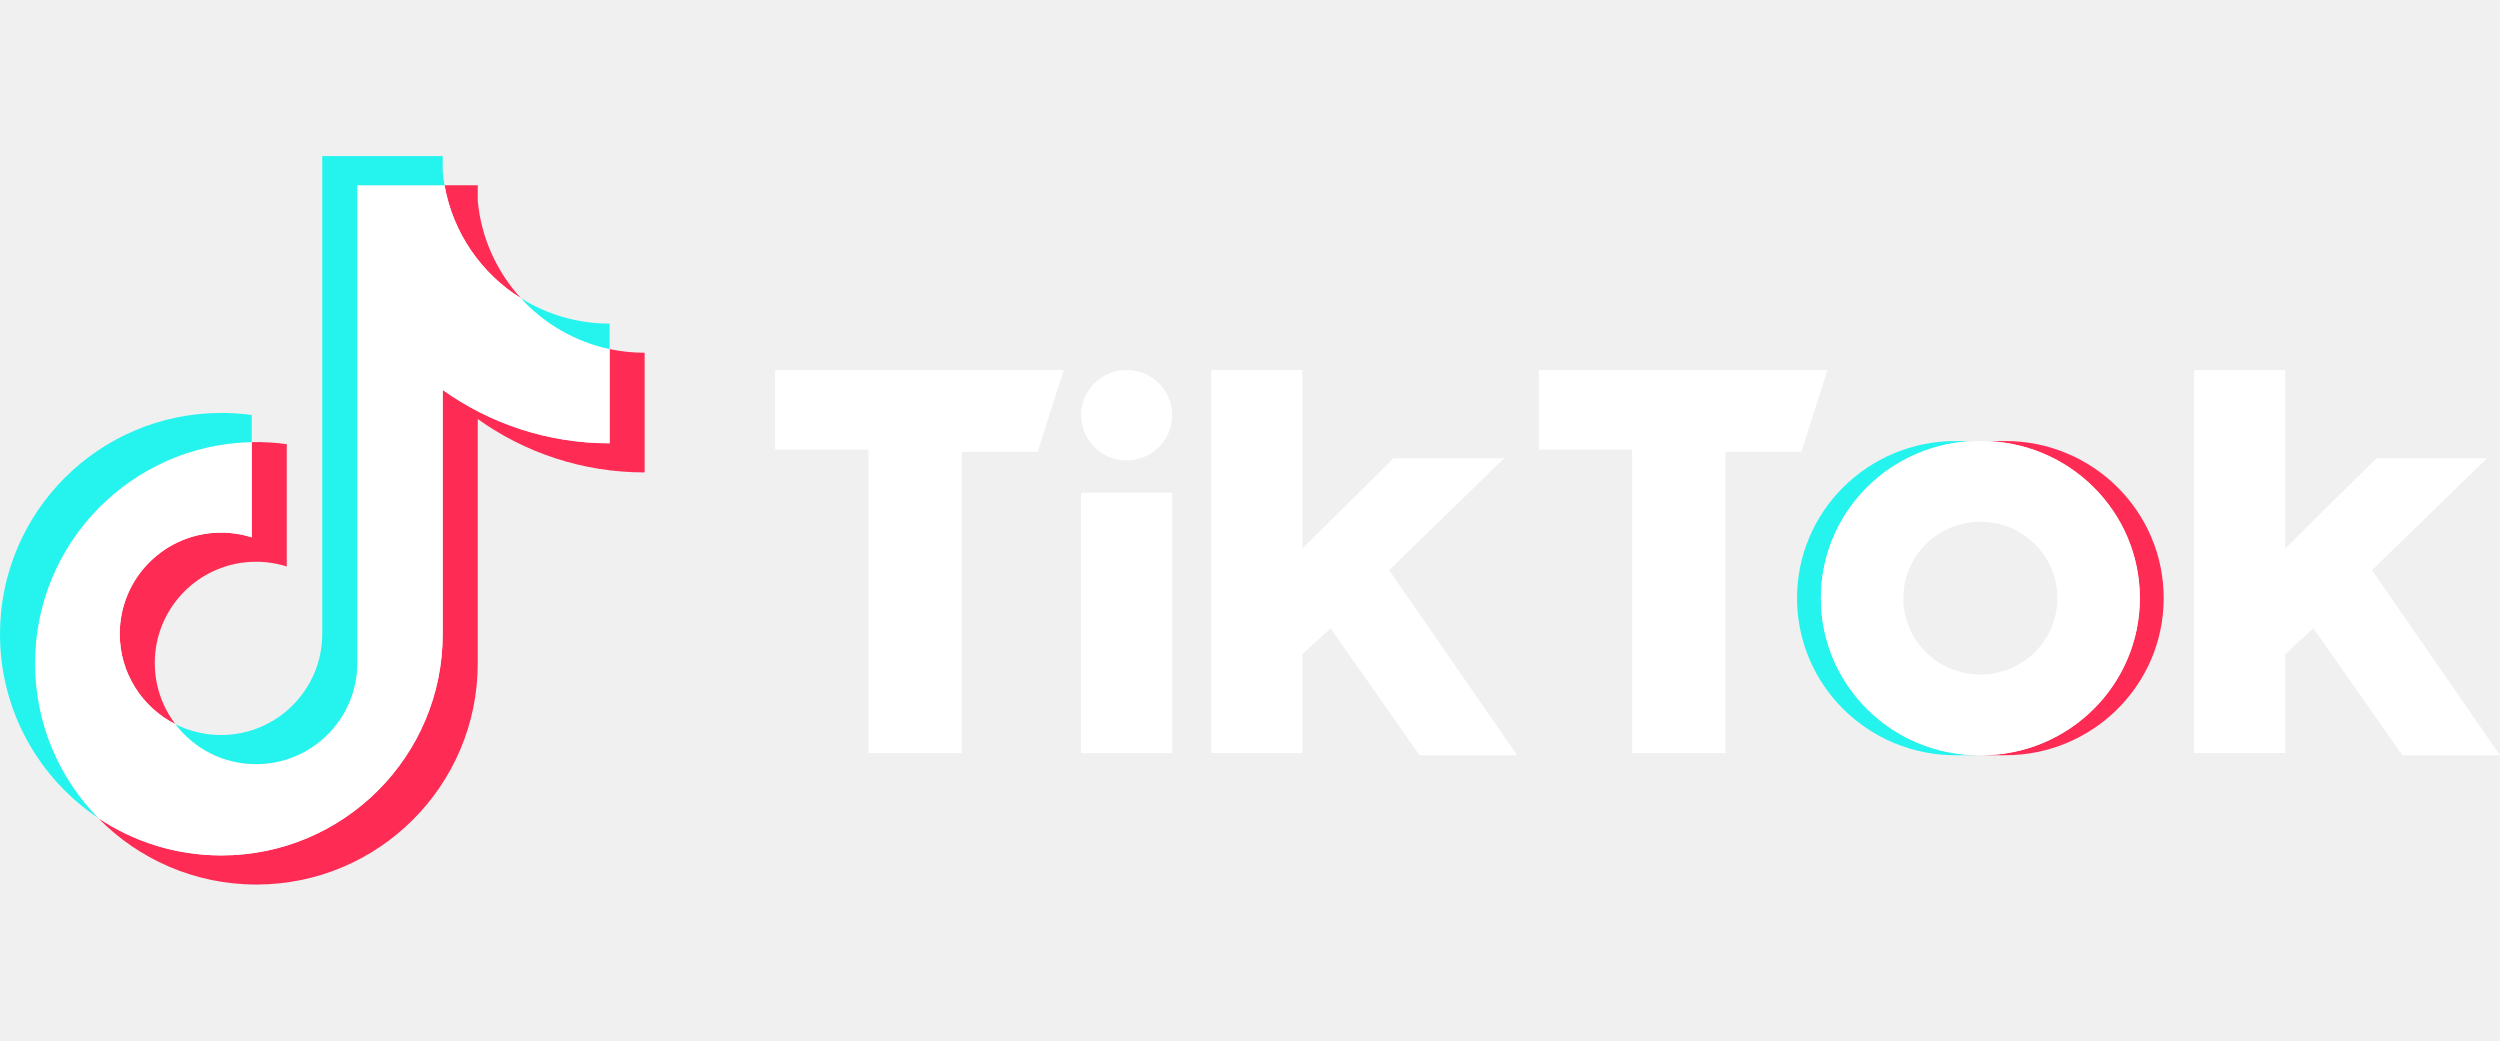
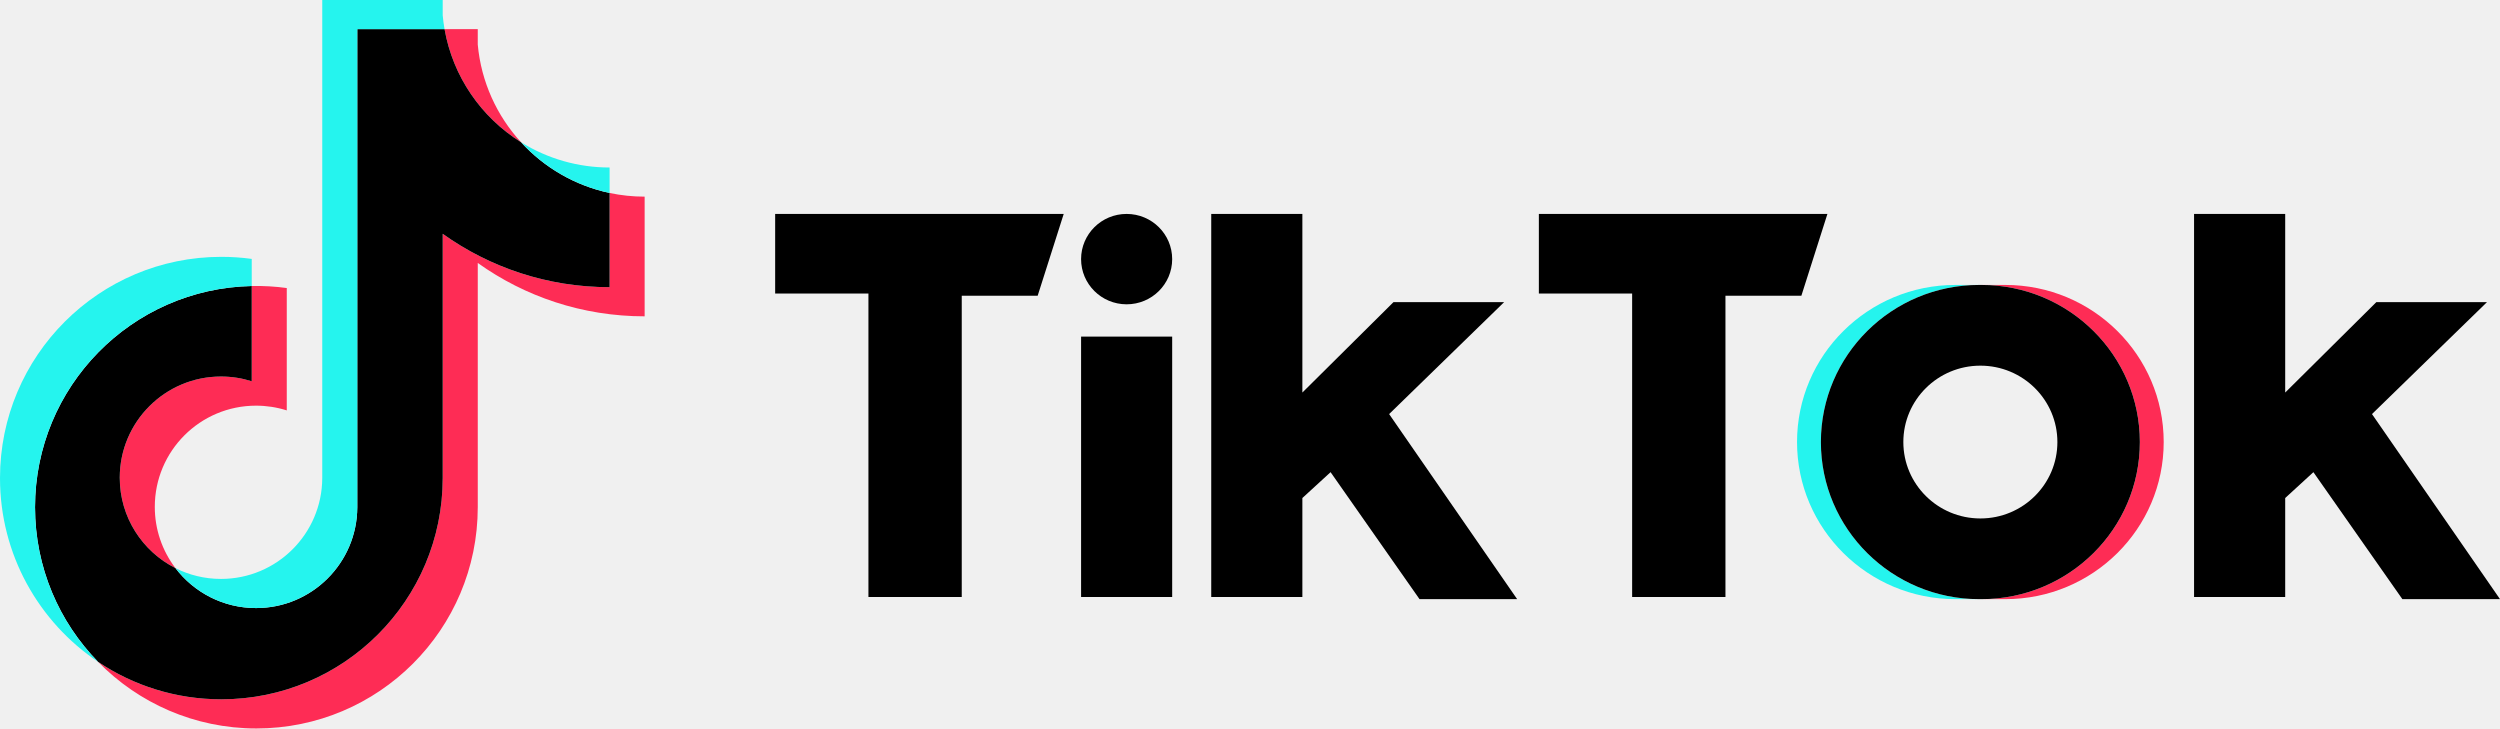
- <svg xmlns="http://www.w3.org/2000/svg" version="1.1" id="Layer_1" x="0px" y="0px" width="350px" height="145.69px" viewBox="0 0 1000 291.379" enable-background="new 0 0 1000 291.379" xml:space="preserve">
+ <svg xmlns="http://www.w3.org/2000/svg" version="1.1" id="Layer_1" x="0px" y="0px" width="500px" height="145.69px" viewBox="0 0 1000 291.379" enable-background="new 0 0 1000 291.379" xml:space="preserve">
  <g>
    <path fill="#FE2C55" d="M191.102,105.182c18.814,13.442,41.862,21.351,66.755,21.351V78.656c-4.711,0.001-9.41-0.49-14.019-1.466   v37.686c-24.891,0-47.936-7.909-66.755-21.35v97.703c0,48.876-39.642,88.495-88.54,88.495c-18.245,0-35.203-5.513-49.29-14.968   c16.078,16.431,38.5,26.624,63.306,26.624c48.901,0,88.545-39.619,88.545-88.497v-97.701H191.102z M208.396,56.88   c-9.615-10.499-15.928-24.067-17.294-39.067v-6.158h-13.285C181.161,30.72,192.567,47.008,208.396,56.88L208.396,56.88z    M70.181,227.25c-5.372-7.04-8.275-15.652-8.262-24.507c0-22.354,18.132-40.479,40.502-40.479   c4.169-0.001,8.313,0.637,12.286,1.897v-48.947c-4.643-0.636-9.329-0.906-14.013-0.807v38.098c-3.976-1.26-8.122-1.9-12.292-1.896   c-22.37,0-40.501,18.123-40.501,40.48C47.901,206.897,56.964,220.583,70.181,227.25z" />
-     <path fill="white" d="M177.083,93.525c18.819,13.441,41.864,21.35,66.755,21.35V77.189c-13.894-2.958-26.194-10.215-35.442-20.309   c-15.83-9.873-27.235-26.161-30.579-45.225h-34.896v191.226c-0.079,22.293-18.18,40.344-40.502,40.344   c-13.154,0-24.84-6.267-32.241-15.975c-13.216-6.667-22.279-20.354-22.279-36.16c0-22.355,18.131-40.48,40.501-40.48   c4.286,0,8.417,0.667,12.292,1.896v-38.098c-48.039,0.992-86.674,40.224-86.674,88.474c0,24.086,9.621,45.921,25.236,61.875   c14.087,9.454,31.045,14.968,49.29,14.968c48.899,0,88.54-39.621,88.54-88.496V93.525L177.083,93.525z" />
+     <path fill="black" d="M177.083,93.525c18.819,13.441,41.864,21.35,66.755,21.35V77.189c-13.894-2.958-26.194-10.215-35.442-20.309   c-15.83-9.873-27.235-26.161-30.579-45.225h-34.896v191.226c-0.079,22.293-18.18,40.344-40.502,40.344   c-13.154,0-24.84-6.267-32.241-15.975c-13.216-6.667-22.279-20.354-22.279-36.16c0-22.355,18.131-40.48,40.501-40.48   c4.286,0,8.417,0.667,12.292,1.896v-38.098c-48.039,0.992-86.674,40.224-86.674,88.474c0,24.086,9.621,45.921,25.236,61.875   c14.087,9.454,31.045,14.968,49.29,14.968c48.899,0,88.54-39.621,88.54-88.496V93.525L177.083,93.525z" />
    <path fill="#25F4EE" d="M243.838,77.189V66.999c-12.529,0.019-24.812-3.488-35.442-10.12   C217.806,67.176,230.197,74.276,243.838,77.189z M177.817,11.655c-0.319-1.822-0.564-3.656-0.734-5.497V0h-48.182v191.228   c-0.077,22.29-18.177,40.341-40.501,40.341c-6.554,0-12.742-1.555-18.222-4.318c7.401,9.707,19.087,15.973,32.241,15.973   c22.32,0,40.424-18.049,40.502-40.342V11.655H177.817z M100.694,114.408V103.56c-4.026-0.55-8.085-0.826-12.149-0.824   C39.642,102.735,0,142.356,0,191.228c0,30.64,15.58,57.643,39.255,73.527c-15.615-15.953-25.236-37.789-25.236-61.874   C14.019,154.632,52.653,115.4,100.694,114.408z" />
    <path fill="#FE2C55" d="M802.126,239.659c34.989,0,63.354-28.136,63.354-62.84c0-34.703-28.365-62.844-63.354-62.844h-9.545   c34.99,0,63.355,28.14,63.355,62.844s-28.365,62.84-63.355,62.84H802.126z" />
    <path fill="#25F4EE" d="M791.716,113.975h-9.544c-34.988,0-63.358,28.14-63.358,62.844s28.37,62.84,63.358,62.84h9.544   c-34.993,0-63.358-28.136-63.358-62.84C728.357,142.116,756.723,113.975,791.716,113.975z" />
-     <path fill="white" d="M310.062,85.572v31.853h37.311v121.374h37.326V118.285h30.372l10.414-32.712H310.062z M615.544,85.572v31.853h37.311   v121.374h37.326V118.285h30.371l10.413-32.712H615.544z M432.434,103.648c0-9.981,8.146-18.076,18.21-18.076   c10.073,0,18.228,8.095,18.228,18.076c0,9.982-8.15,18.077-18.228,18.077C440.58,121.72,432.434,113.63,432.434,103.648z    M432.434,134.641h36.438v104.158h-36.438V134.641z M484.496,85.572v153.226h36.452v-39.594l11.283-10.339l35.577,50.793h39.05   l-51.207-74.03l45.997-44.768h-44.258l-36.442,36.153V85.572H484.496z M877.623,85.572v153.226h36.457v-39.594l11.278-10.339   l35.587,50.793H1000l-51.207-74.03l45.995-44.768h-44.256l-36.452,36.153V85.572H877.623z" />
-     <path fill="white" d="M792.578,239.659c34.988,0,63.358-28.136,63.358-62.84c0-34.703-28.37-62.844-63.358-62.844h-0.865   c-34.99,0-63.355,28.14-63.355,62.844s28.365,62.84,63.355,62.84H792.578z M761.336,176.819c0-16.881,13.8-30.555,30.817-30.555   c17.005,0,30.804,13.674,30.804,30.555s-13.799,30.563-30.804,30.563C775.136,207.379,761.336,193.7,761.336,176.819z" />
+     <path fill="black" d="M310.062,85.572v31.853h37.311v121.374h37.326V118.285h30.372l10.414-32.712H310.062z M615.544,85.572v31.853h37.311   v121.374h37.326V118.285h30.371l10.413-32.712H615.544z M432.434,103.648c0-9.981,8.146-18.076,18.21-18.076   c10.073,0,18.228,8.095,18.228,18.076c0,9.982-8.15,18.077-18.228,18.077C440.58,121.72,432.434,113.63,432.434,103.648z    M432.434,134.641h36.438v104.158h-36.438V134.641z M484.496,85.572v153.226h36.452v-39.594l11.283-10.339l35.577,50.793h39.05   l-51.207-74.03l45.997-44.768h-44.258l-36.442,36.153V85.572H484.496z M877.623,85.572v153.226h36.457v-39.594l11.278-10.339   l35.587,50.793H1000l-51.207-74.03l45.995-44.768h-44.256l-36.452,36.153V85.572H877.623z" />
+     <path fill="black" d="M792.578,239.659c34.988,0,63.358-28.136,63.358-62.84c0-34.703-28.37-62.844-63.358-62.844h-0.865   c-34.99,0-63.355,28.14-63.355,62.844s28.365,62.84,63.355,62.84H792.578z M761.336,176.819c0-16.881,13.8-30.555,30.817-30.555   c17.005,0,30.804,13.674,30.804,30.555s-13.799,30.563-30.804,30.563C775.136,207.379,761.336,193.7,761.336,176.819z" />
  </g>
</svg>
